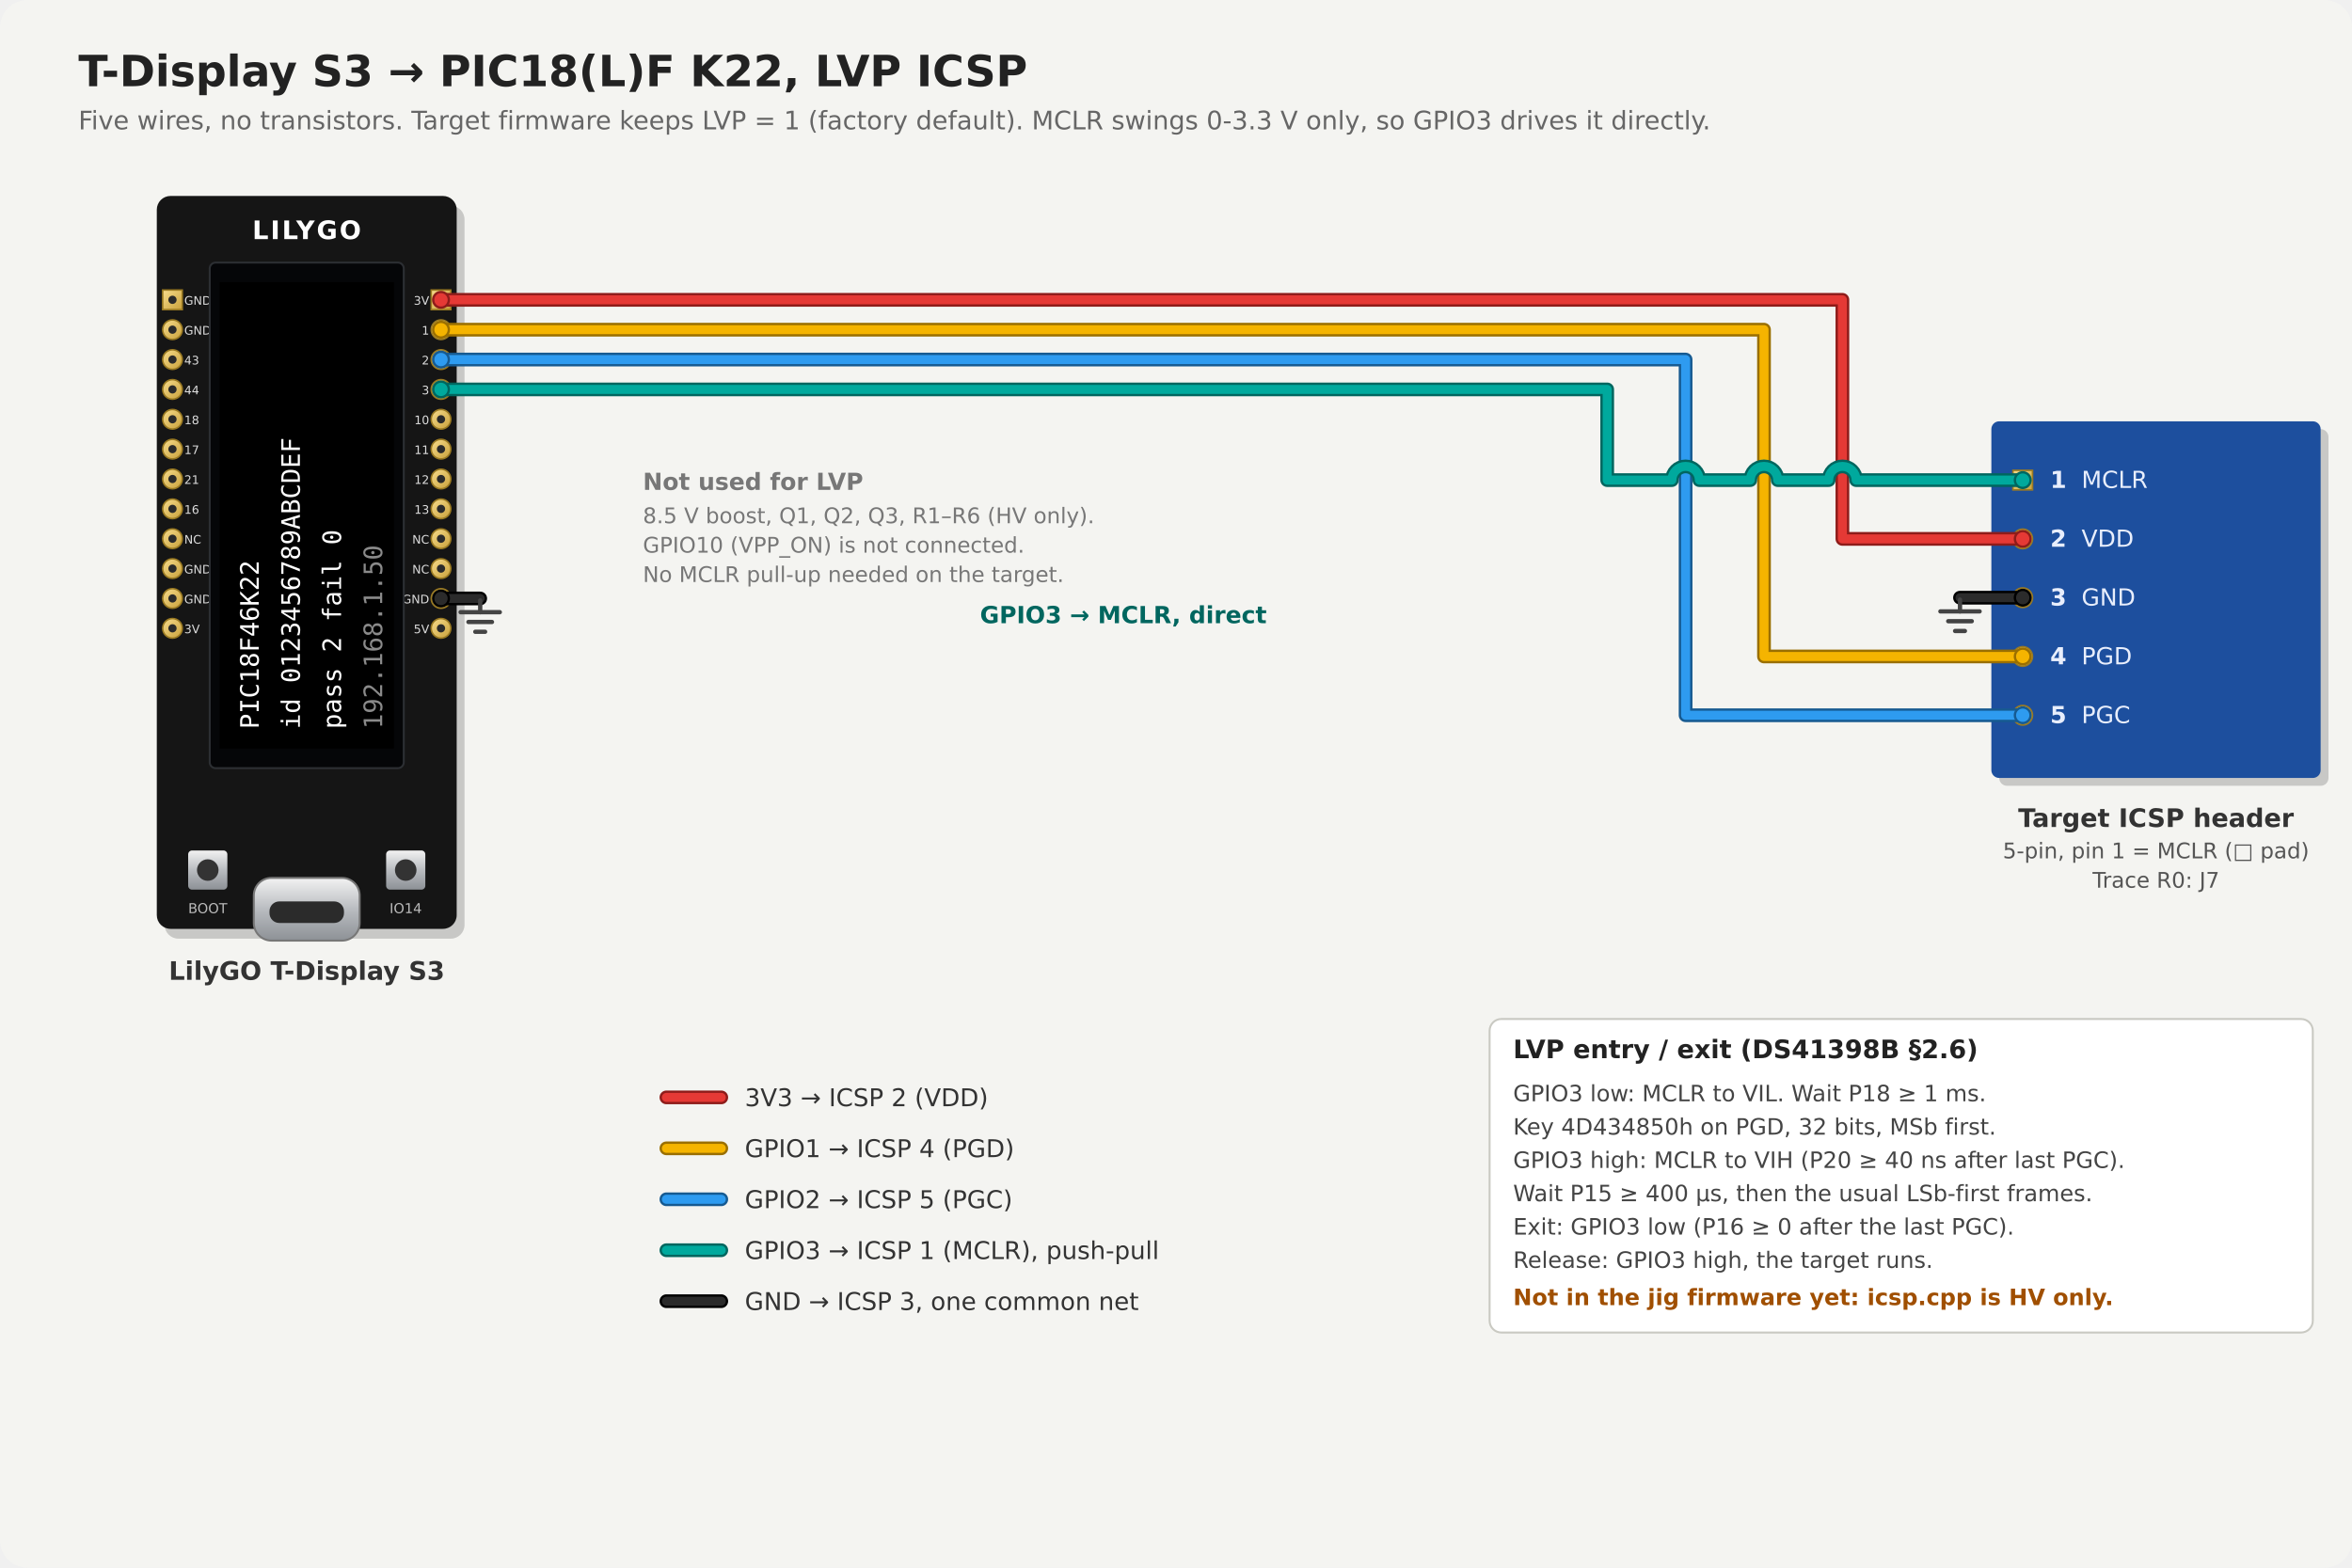
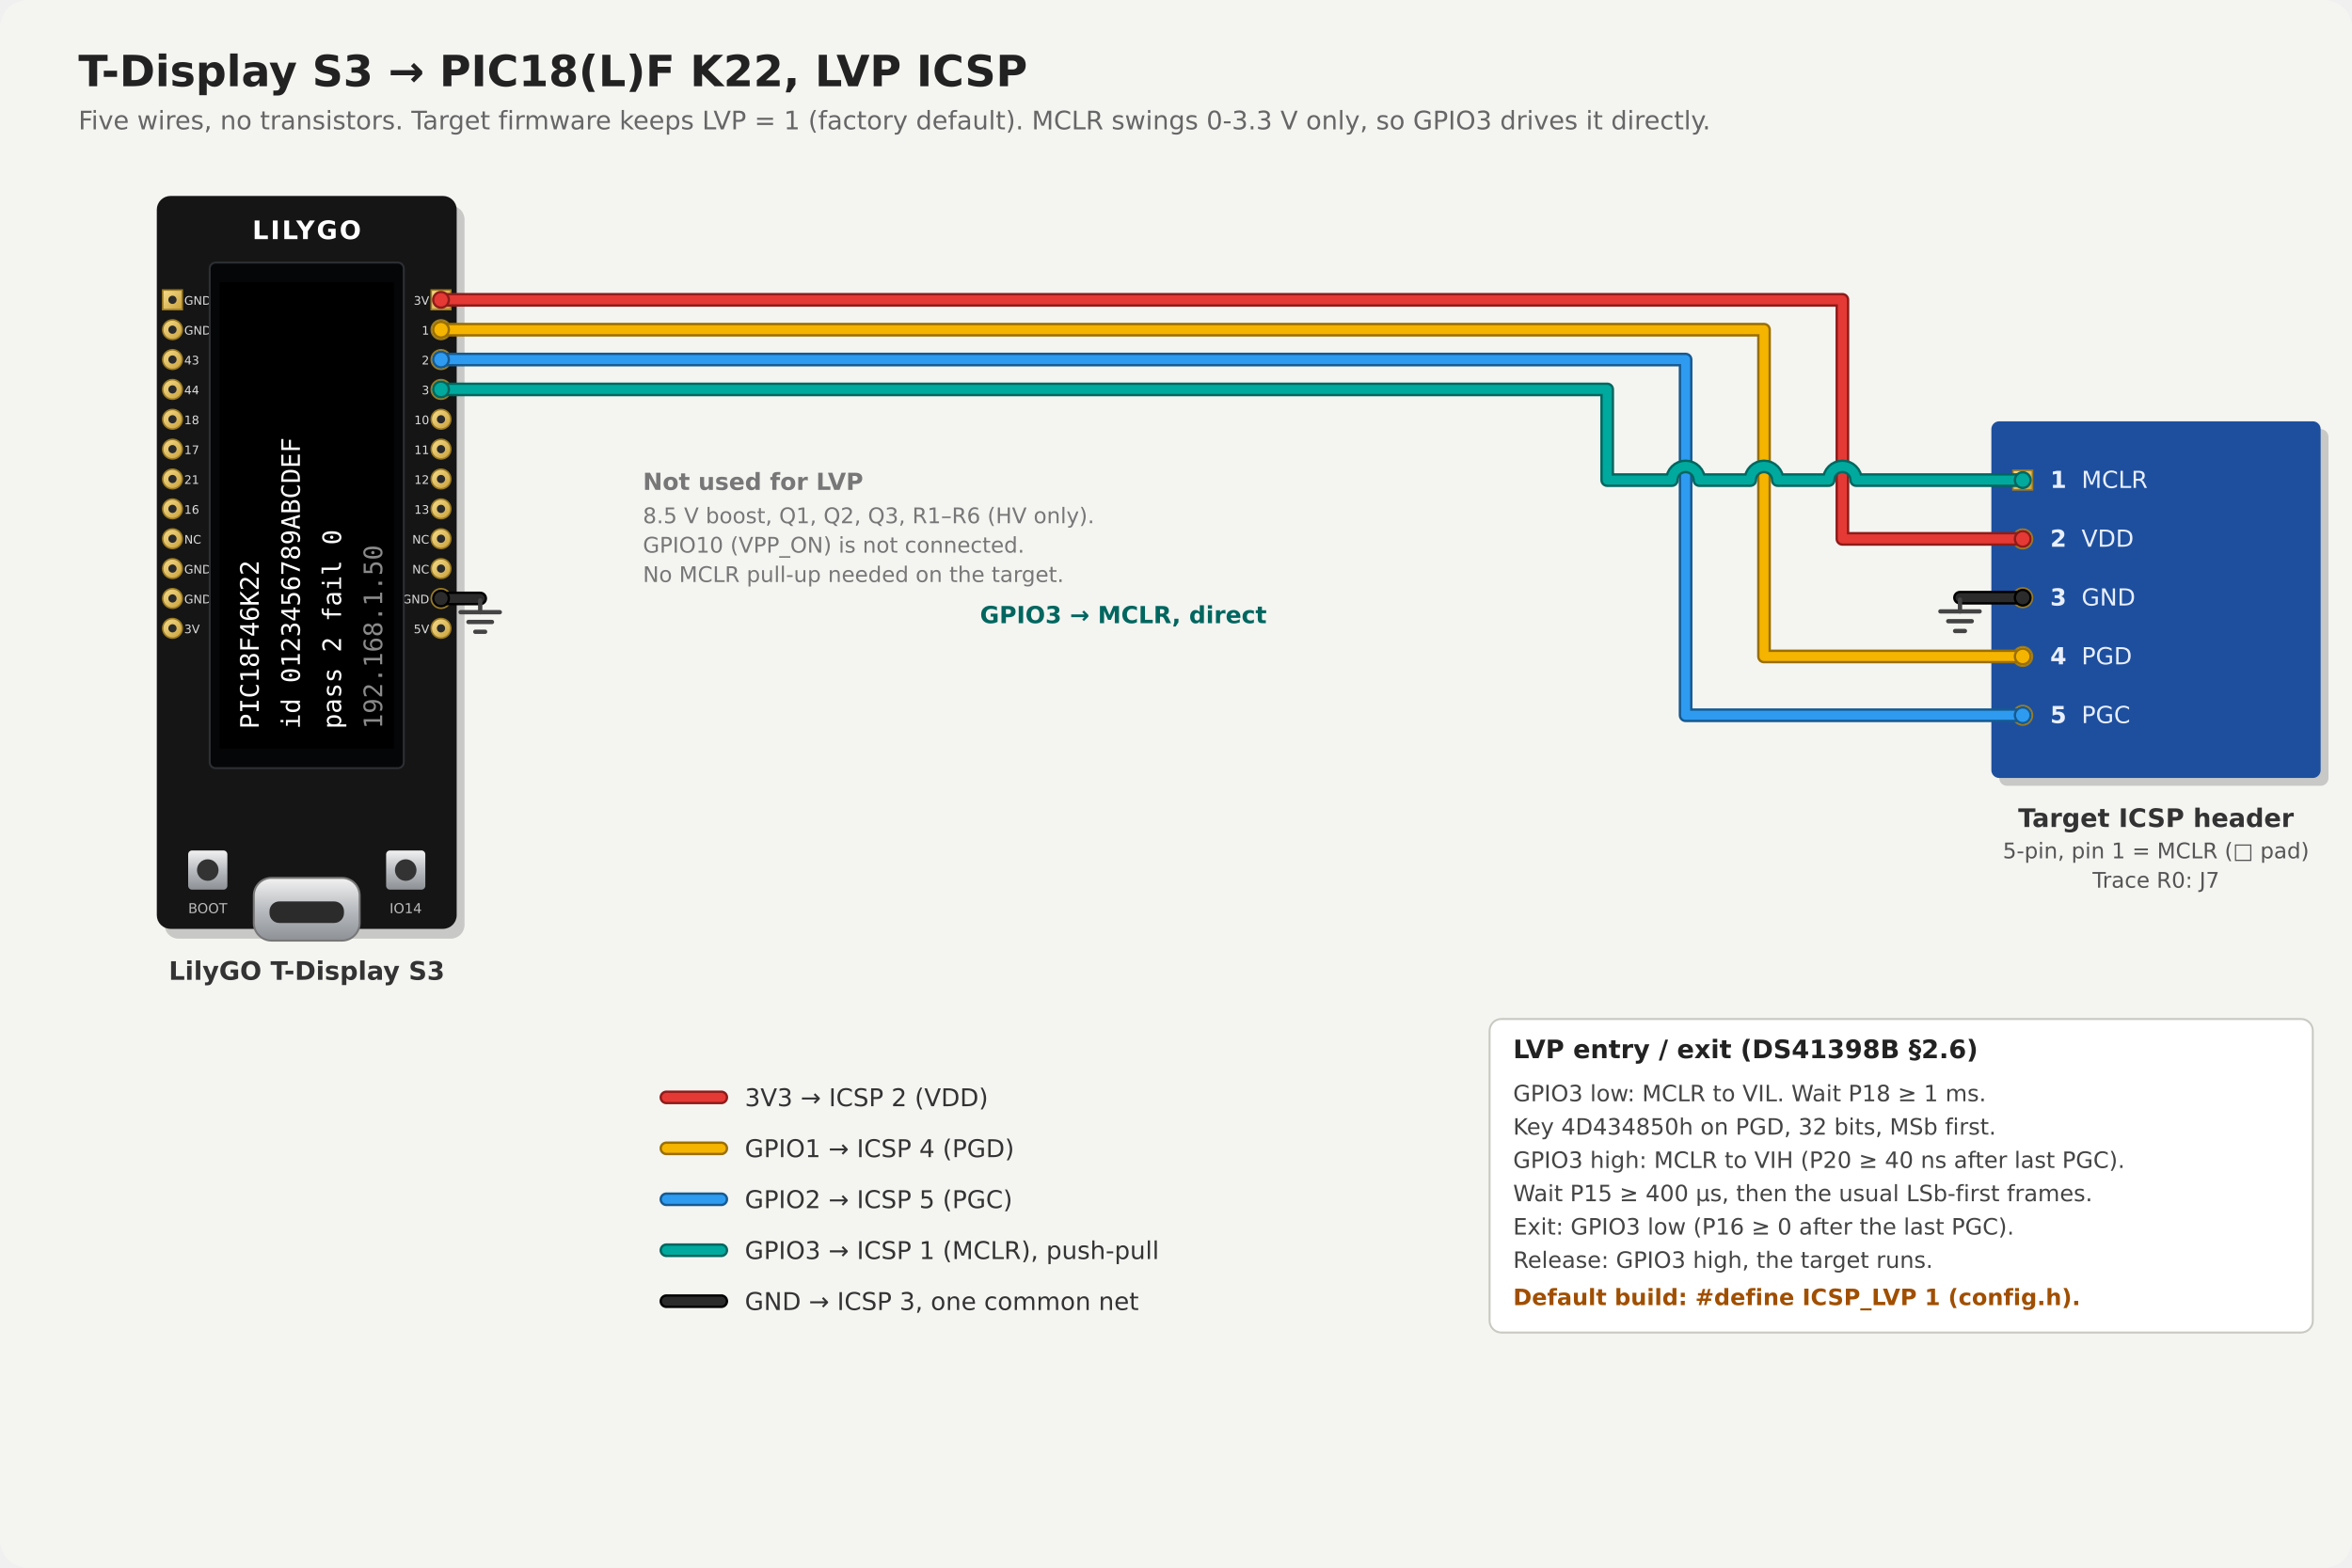
<svg xmlns="http://www.w3.org/2000/svg" viewBox="0 0 1200 800" width="1200" height="800" font-family="DejaVu Sans, Arial, sans-serif">
  <defs>
    <linearGradient id="silver" x1="0" y1="0" x2="0" y2="1">
      <stop offset="0" stop-color="#f2f2f2" />
      <stop offset=".5" stop-color="#b9bcc0" />
      <stop offset="1" stop-color="#8d9196" />
    </linearGradient>
    <linearGradient id="gold" x1="0" y1="0" x2="1" y2="1">
      <stop offset="0" stop-color="#f7dc8c" />
      <stop offset="1" stop-color="#c9a13b" />
    </linearGradient>
    <radialGradient id="glow">
      <stop offset="0" stop-color="#b6ff9e" />
      <stop offset=".4" stop-color="#3fdc3a" stop-opacity=".9" />
      <stop offset="1" stop-color="#3fdc3a" stop-opacity="0" />
    </radialGradient>
  </defs>
  <rect width="1200" height="800" rx="14" fill="#f4f4f1" />
  <text x="40" y="44" font-size="22" fill="#222" text-anchor="start" font-weight="bold">T-Display S3 → PIC18(L)F K22, LVP ICSP</text>
  <text x="40" y="66" font-size="13" fill="#666" text-anchor="start" font-weight="normal">Five wires, no transistors. Target firmware keeps LVP = 1 (factory default). MCLR swings 0-3.3 V only, so GPIO3 drives it directly.</text>
  <rect x="84" y="105" width="153" height="374" rx="7" fill="#000" opacity=".18" />
  <rect x="80" y="100" width="153" height="374" rx="7" fill="#151515" />
  <rect x="83" y="148.0" width="10" height="10" fill="url(#gold)" stroke="#9a7a22" stroke-width=".8" />
  <circle cx="88" cy="153.0" r="2.1" fill="#2a2a2a" />
  <rect x="220" y="148.0" width="10" height="10" fill="url(#gold)" stroke="#9a7a22" stroke-width=".8" />
  <circle cx="225" cy="153.0" r="2.1" fill="#2a2a2a" />
  <text x="94" y="155.5" font-size="6" fill="#ddd">GND</text>
  <text x="219" y="155.5" font-size="6" fill="#ddd" text-anchor="end">3V</text>
  <circle cx="88" cy="168.24" r="5" fill="url(#gold)" stroke="#9a7a22" stroke-width=".8" />
  <circle cx="88" cy="168.24" r="2.1" fill="#2a2a2a" />
  <circle cx="225" cy="168.24" r="5" fill="url(#gold)" stroke="#9a7a22" stroke-width=".8" />
  <circle cx="225" cy="168.24" r="2.1" fill="#2a2a2a" />
  <text x="94" y="170.74" font-size="6" fill="#ddd">GND</text>
  <text x="219" y="170.74" font-size="6" fill="#ddd" text-anchor="end">1</text>
  <circle cx="88" cy="183.48" r="5" fill="url(#gold)" stroke="#9a7a22" stroke-width=".8" />
  <circle cx="88" cy="183.48" r="2.1" fill="#2a2a2a" />
  <circle cx="225" cy="183.48" r="5" fill="url(#gold)" stroke="#9a7a22" stroke-width=".8" />
  <circle cx="225" cy="183.48" r="2.1" fill="#2a2a2a" />
  <text x="94" y="185.98" font-size="6" fill="#ddd">43</text>
  <text x="219" y="185.98" font-size="6" fill="#ddd" text-anchor="end">2</text>
  <circle cx="88" cy="198.72" r="5" fill="url(#gold)" stroke="#9a7a22" stroke-width=".8" />
  <circle cx="88" cy="198.72" r="2.1" fill="#2a2a2a" />
  <circle cx="225" cy="198.72" r="5" fill="url(#gold)" stroke="#9a7a22" stroke-width=".8" />
  <circle cx="225" cy="198.72" r="2.1" fill="#2a2a2a" />
  <text x="94" y="201.22" font-size="6" fill="#ddd">44</text>
  <text x="219" y="201.22" font-size="6" fill="#ddd" text-anchor="end">3</text>
  <circle cx="88" cy="213.96" r="5" fill="url(#gold)" stroke="#9a7a22" stroke-width=".8" />
  <circle cx="88" cy="213.96" r="2.1" fill="#2a2a2a" />
  <circle cx="225" cy="213.96" r="5" fill="url(#gold)" stroke="#9a7a22" stroke-width=".8" />
  <circle cx="225" cy="213.96" r="2.1" fill="#2a2a2a" />
  <text x="94" y="216.46" font-size="6" fill="#ddd">18</text>
  <text x="219" y="216.46" font-size="6" fill="#ddd" text-anchor="end">10</text>
  <circle cx="88" cy="229.2" r="5" fill="url(#gold)" stroke="#9a7a22" stroke-width=".8" />
  <circle cx="88" cy="229.2" r="2.1" fill="#2a2a2a" />
  <circle cx="225" cy="229.2" r="5" fill="url(#gold)" stroke="#9a7a22" stroke-width=".8" />
  <circle cx="225" cy="229.2" r="2.1" fill="#2a2a2a" />
  <text x="94" y="231.7" font-size="6" fill="#ddd">17</text>
  <text x="219" y="231.7" font-size="6" fill="#ddd" text-anchor="end">11</text>
  <circle cx="88" cy="244.44" r="5" fill="url(#gold)" stroke="#9a7a22" stroke-width=".8" />
  <circle cx="88" cy="244.44" r="2.1" fill="#2a2a2a" />
  <circle cx="225" cy="244.44" r="5" fill="url(#gold)" stroke="#9a7a22" stroke-width=".8" />
  <circle cx="225" cy="244.44" r="2.1" fill="#2a2a2a" />
  <text x="94" y="246.94" font-size="6" fill="#ddd">21</text>
  <text x="219" y="246.94" font-size="6" fill="#ddd" text-anchor="end">12</text>
  <circle cx="88" cy="259.68" r="5" fill="url(#gold)" stroke="#9a7a22" stroke-width=".8" />
  <circle cx="88" cy="259.68" r="2.1" fill="#2a2a2a" />
  <circle cx="225" cy="259.68" r="5" fill="url(#gold)" stroke="#9a7a22" stroke-width=".8" />
  <circle cx="225" cy="259.68" r="2.1" fill="#2a2a2a" />
  <text x="94" y="262.18" font-size="6" fill="#ddd">16</text>
  <text x="219" y="262.18" font-size="6" fill="#ddd" text-anchor="end">13</text>
  <circle cx="88" cy="274.92" r="5" fill="url(#gold)" stroke="#9a7a22" stroke-width=".8" />
  <circle cx="88" cy="274.92" r="2.1" fill="#2a2a2a" />
  <circle cx="225" cy="274.92" r="5" fill="url(#gold)" stroke="#9a7a22" stroke-width=".8" />
  <circle cx="225" cy="274.92" r="2.1" fill="#2a2a2a" />
  <text x="94" y="277.42" font-size="6" fill="#ddd">NC</text>
  <text x="219" y="277.42" font-size="6" fill="#ddd" text-anchor="end">NC</text>
  <circle cx="88" cy="290.16" r="5" fill="url(#gold)" stroke="#9a7a22" stroke-width=".8" />
  <circle cx="88" cy="290.16" r="2.1" fill="#2a2a2a" />
  <circle cx="225" cy="290.16" r="5" fill="url(#gold)" stroke="#9a7a22" stroke-width=".8" />
  <circle cx="225" cy="290.16" r="2.1" fill="#2a2a2a" />
  <text x="94" y="292.66" font-size="6" fill="#ddd">GND</text>
  <text x="219" y="292.66" font-size="6" fill="#ddd" text-anchor="end">NC</text>
  <circle cx="88" cy="305.4" r="5" fill="url(#gold)" stroke="#9a7a22" stroke-width=".8" />
  <circle cx="88" cy="305.4" r="2.1" fill="#2a2a2a" />
  <circle cx="225" cy="305.4" r="5" fill="url(#gold)" stroke="#9a7a22" stroke-width=".8" />
  <circle cx="225" cy="305.4" r="2.1" fill="#2a2a2a" />
  <text x="94" y="307.9" font-size="6" fill="#ddd">GND</text>
  <text x="219" y="307.9" font-size="6" fill="#ddd" text-anchor="end">GND</text>
  <circle cx="88" cy="320.64" r="5" fill="url(#gold)" stroke="#9a7a22" stroke-width=".8" />
  <circle cx="88" cy="320.64" r="2.1" fill="#2a2a2a" />
  <circle cx="225" cy="320.64" r="5" fill="url(#gold)" stroke="#9a7a22" stroke-width=".8" />
  <circle cx="225" cy="320.64" r="2.1" fill="#2a2a2a" />
  <text x="94" y="323.14" font-size="6" fill="#ddd">3V</text>
  <text x="219" y="323.14" font-size="6" fill="#ddd" text-anchor="end">5V</text>
  <text x="156.5" y="122" font-size="13" font-weight="bold" fill="#fff" text-anchor="middle" letter-spacing="1">LILYGO</text>
  <rect x="107" y="134" width="99" height="258" rx="3" fill="#050608" stroke="#2c2f33" />
  <rect x="112" y="144" width="89" height="238" fill="#000" />
  <g transform="translate(156.5,263.0) rotate(-90)" font-family="DejaVu Sans Mono, monospace" font-size="13">
    <text x="-109.0" y="-24.5" fill="#fff">PIC18F46K22</text>
    <text x="-109.0" y="-3.5" fill="#fff">id 0123456789ABCDEF</text>
    <text x="-109.0" y="17.5" fill="#fff">pass 2 fail 0</text>
    <text x="-109.0" y="38.5" fill="#8a8a8a">192.168.1.50</text>
  </g>
  <rect x="96" y="434" width="20" height="20" rx="2" fill="url(#silver)" />
  <circle cx="106" cy="444" r="5.5" fill="#333" />
  <text x="106" y="466" font-size="7" fill="#bbb" text-anchor="middle">BOOT</text>
  <rect x="197" y="434" width="20" height="20" rx="2" fill="url(#silver)" />
  <circle cx="207" cy="444" r="5.5" fill="#333" />
  <text x="207" y="466" font-size="7" fill="#bbb" text-anchor="middle">IO14</text>
  <rect x="129.5" y="448" width="54" height="32" rx="9" fill="url(#silver)" stroke="#777" />
  <rect x="137.5" y="460" width="38" height="11" rx="5" fill="#2b2b2b" />
  <text x="156.5" y="500" font-size="13" fill="#333" text-anchor="middle" font-weight="bold">LilyGO T-Display S3</text>
  <rect x="1020" y="219" width="168" height="182" rx="4" fill="#000" opacity=".18" />
  <rect x="1016" y="215" width="168" height="182" rx="4" fill="#1d4f9e" />
  <rect x="1027" y="240" width="10" height="10" fill="url(#gold)" stroke="#9a7a22" stroke-width=".8" />
  <circle cx="1032" cy="245" r="2.1" fill="#2a2a2a" />
  <text x="1046" y="249" font-size="12" fill="#e8eefc" font-weight="bold">1</text>
  <text x="1062" y="249" font-size="12" fill="#e8eefc">MCLR</text>
  <circle cx="1032" cy="275" r="5" fill="url(#gold)" stroke="#9a7a22" stroke-width=".8" />
  <circle cx="1032" cy="275" r="2.1" fill="#2a2a2a" />
  <text x="1046" y="279" font-size="12" fill="#e8eefc" font-weight="bold">2</text>
  <text x="1062" y="279" font-size="12" fill="#e8eefc">VDD</text>
  <circle cx="1032" cy="305" r="5" fill="url(#gold)" stroke="#9a7a22" stroke-width=".8" />
  <circle cx="1032" cy="305" r="2.1" fill="#2a2a2a" />
  <text x="1046" y="309" font-size="12" fill="#e8eefc" font-weight="bold">3</text>
  <text x="1062" y="309" font-size="12" fill="#e8eefc">GND</text>
  <circle cx="1032" cy="335" r="5" fill="url(#gold)" stroke="#9a7a22" stroke-width=".8" />
  <circle cx="1032" cy="335" r="2.1" fill="#2a2a2a" />
  <text x="1046" y="339" font-size="12" fill="#e8eefc" font-weight="bold">4</text>
  <text x="1062" y="339" font-size="12" fill="#e8eefc">PGD</text>
  <circle cx="1032" cy="365" r="5" fill="url(#gold)" stroke="#9a7a22" stroke-width=".8" />
  <circle cx="1032" cy="365" r="2.1" fill="#2a2a2a" />
  <text x="1046" y="369" font-size="12" fill="#e8eefc" font-weight="bold">5</text>
  <text x="1062" y="369" font-size="12" fill="#e8eefc">PGC</text>
  <text x="1100" y="422" font-size="13" fill="#333" text-anchor="middle" font-weight="bold">Target ICSP header</text>
  <text x="1100" y="438" font-size="11" fill="#555" text-anchor="middle">5-pin, pin 1 = MCLR (□ pad)</text>
  <text x="1100" y="453" font-size="11" fill="#555" text-anchor="middle">Trace R0: J7</text>
  <path d="M225,153.0 L940,153.0 L940,275 L1032,275" fill="none" stroke="#8e1c1a" stroke-width="7" stroke-linejoin="round" stroke-linecap="round" />
  <path d="M225,153.0 L940,153.0 L940,275 L1032,275" fill="none" stroke="#e53935" stroke-width="4.6" stroke-linejoin="round" stroke-linecap="round" />
  <path d="M225,168.24 L900,168.24 L900,335 L1032,335" fill="none" stroke="#9a6f00" stroke-width="7" stroke-linejoin="round" stroke-linecap="round" />
  <path d="M225,168.24 L900,168.24 L900,335 L1032,335" fill="none" stroke="#f5b400" stroke-width="4.6" stroke-linejoin="round" stroke-linecap="round" />
  <path d="M225,183.48 L860,183.48 L860,365 L1032,365" fill="none" stroke="#165a91" stroke-width="7" stroke-linejoin="round" stroke-linecap="round" />
  <path d="M225,183.48 L860,183.48 L860,365 L1032,365" fill="none" stroke="#2e9bf0" stroke-width="4.6" stroke-linejoin="round" stroke-linecap="round" />
  <path d="M225,198.72 L820,198.72 L820,245 L853,245 A7,7 0 0 1 867,245 L893,245 A7,7 0 0 1 907,245 L933,245 A7,7 0 0 1 947,245 L1032,245" fill="none" stroke="#00665f" stroke-width="7" stroke-linejoin="round" stroke-linecap="round" />
  <path d="M225,198.72 L820,198.72 L820,245 L853,245 A7,7 0 0 1 867,245 L893,245 A7,7 0 0 1 907,245 L933,245 A7,7 0 0 1 947,245 L1032,245" fill="none" stroke="#00a99d" stroke-width="4.6" stroke-linejoin="round" stroke-linecap="round" />
  <circle cx="225" cy="153.0" r="4" fill="#e53935" stroke="#8e1c1a" stroke-width="1.2" />
  <circle cx="1032" cy="275" r="4" fill="#e53935" stroke="#8e1c1a" stroke-width="1.2" />
  <circle cx="225" cy="168.24" r="4" fill="#f5b400" stroke="#9a6f00" stroke-width="1.2" />
  <circle cx="1032" cy="335" r="4" fill="#f5b400" stroke="#9a6f00" stroke-width="1.2" />
  <circle cx="225" cy="183.48" r="4" fill="#2e9bf0" stroke="#165a91" stroke-width="1.2" />
  <circle cx="1032" cy="365" r="4" fill="#2e9bf0" stroke="#165a91" stroke-width="1.2" />
  <circle cx="225" cy="198.72" r="4" fill="#00a99d" stroke="#00665f" stroke-width="1.2" />
  <circle cx="1032" cy="245" r="4" fill="#00a99d" stroke="#00665f" stroke-width="1.2" />
  <text x="500" y="318" font-size="12" fill="#00665f" font-weight="bold">GPIO3 → MCLR, direct</text>
  <path d="M225,305.4 L245,305.4" fill="none" stroke="#000" stroke-width="7" stroke-linecap="round" />
  <path d="M225,305.4 L245,305.4" fill="none" stroke="#2b2b2b" stroke-width="4.6" stroke-linecap="round" />
  <circle cx="225" cy="305.4" r="4" fill="#2b2b2b" stroke="#000" stroke-width="1.2" />
  <g stroke="#444" stroke-width="2.2" stroke-linecap="round">
    <line x1="245" y1="306.4" x2="245" y2="312.4" />
    <line x1="235" y1="312.4" x2="255" y2="312.4" />
    <line x1="239" y1="317.4" x2="251" y2="317.4" />
    <line x1="242.5" y1="322.4" x2="247.5" y2="322.4" />
  </g>
  <path d="M1032,305 L1000,305" fill="none" stroke="#000" stroke-width="7" stroke-linecap="round" />
  <path d="M1032,305 L1000,305" fill="none" stroke="#2b2b2b" stroke-width="4.6" stroke-linecap="round" />
  <circle cx="1032" cy="305" r="4" fill="#2b2b2b" stroke="#000" stroke-width="1.2" />
  <g stroke="#444" stroke-width="2.2" stroke-linecap="round">
    <line x1="1000" y1="306" x2="1000" y2="312" />
    <line x1="990" y1="312" x2="1010" y2="312" />
    <line x1="994" y1="317" x2="1006" y2="317" />
    <line x1="997.5" y1="322" x2="1002.5" y2="322" />
  </g>
  <text x="328" y="250" font-size="12" fill="#777" font-weight="bold">Not used for LVP</text>
  <text x="328" y="267" font-size="11" fill="#777">8.5 V boost, Q1, Q2, Q3, R1–R6 (HV only).</text>
  <text x="328" y="282" font-size="11" fill="#777">GPIO10 (VPP_ON) is not connected.</text>
  <text x="328" y="297" font-size="11" fill="#777">No MCLR pull-up needed on the target.</text>
  <line x1="340" y1="560" x2="368" y2="560" stroke="#8e1c1a" stroke-width="7" stroke-linecap="round" />
  <line x1="340" y1="560" x2="368" y2="560" stroke="#e53935" stroke-width="4.6" stroke-linecap="round" />
  <text x="380" y="564.5" font-size="12.5" fill="#333">3V3 → ICSP 2 (VDD)</text>
  <line x1="340" y1="586" x2="368" y2="586" stroke="#9a6f00" stroke-width="7" stroke-linecap="round" />
  <line x1="340" y1="586" x2="368" y2="586" stroke="#f5b400" stroke-width="4.6" stroke-linecap="round" />
  <text x="380" y="590.5" font-size="12.5" fill="#333">GPIO1 → ICSP 4 (PGD)</text>
  <line x1="340" y1="612" x2="368" y2="612" stroke="#165a91" stroke-width="7" stroke-linecap="round" />
  <line x1="340" y1="612" x2="368" y2="612" stroke="#2e9bf0" stroke-width="4.6" stroke-linecap="round" />
  <text x="380" y="616.5" font-size="12.5" fill="#333">GPIO2 → ICSP 5 (PGC)</text>
  <line x1="340" y1="638" x2="368" y2="638" stroke="#00665f" stroke-width="7" stroke-linecap="round" />
  <line x1="340" y1="638" x2="368" y2="638" stroke="#00a99d" stroke-width="4.6" stroke-linecap="round" />
  <text x="380" y="642.5" font-size="12.5" fill="#333">GPIO3 → ICSP 1 (MCLR), push-pull</text>
  <line x1="340" y1="664" x2="368" y2="664" stroke="#000" stroke-width="7" stroke-linecap="round" />
  <line x1="340" y1="664" x2="368" y2="664" stroke="#2b2b2b" stroke-width="4.6" stroke-linecap="round" />
  <text x="380" y="668.5" font-size="12.5" fill="#333">GND → ICSP 3, one common net</text>
  <rect x="760" y="520" width="420" height="160" rx="6" fill="#fff" stroke="#c9c9c2" />
  <text x="772" y="540" font-size="13" fill="#222" font-weight="bold">LVP entry / exit (DS41398B §2.6)</text>
  <text x="772" y="562" font-size="11.5" fill="#444">GPIO3 low: MCLR to VIL. Wait P18 ≥ 1 ms.</text>
  <text x="772" y="579" font-size="11.5" fill="#444">Key 4D434850h on PGD, 32 bits, MSb first.</text>
  <text x="772" y="596" font-size="11.5" fill="#444">GPIO3 high: MCLR to VIH (P20 ≥ 40 ns after last PGC).</text>
  <text x="772" y="613" font-size="11.5" fill="#444">Wait P15 ≥ 400 µs, then the usual LSb-first frames.</text>
  <text x="772" y="630" font-size="11.5" fill="#444">Exit: GPIO3 low (P16 ≥ 0 after the last PGC).</text>
  <text x="772" y="647" font-size="11.5" fill="#444">Release: GPIO3 high, the target runs.</text>
-   <text x="772" y="666" font-size="11.5" fill="#a04f00" font-weight="bold">Not in the jig firmware yet: icsp.cpp is HV only.</text>
+   <text x="772" y="666" font-size="11.5" fill="#a04f00" font-weight="bold">Default build: #define ICSP_LVP 1 (config.h).</text>
</svg>
